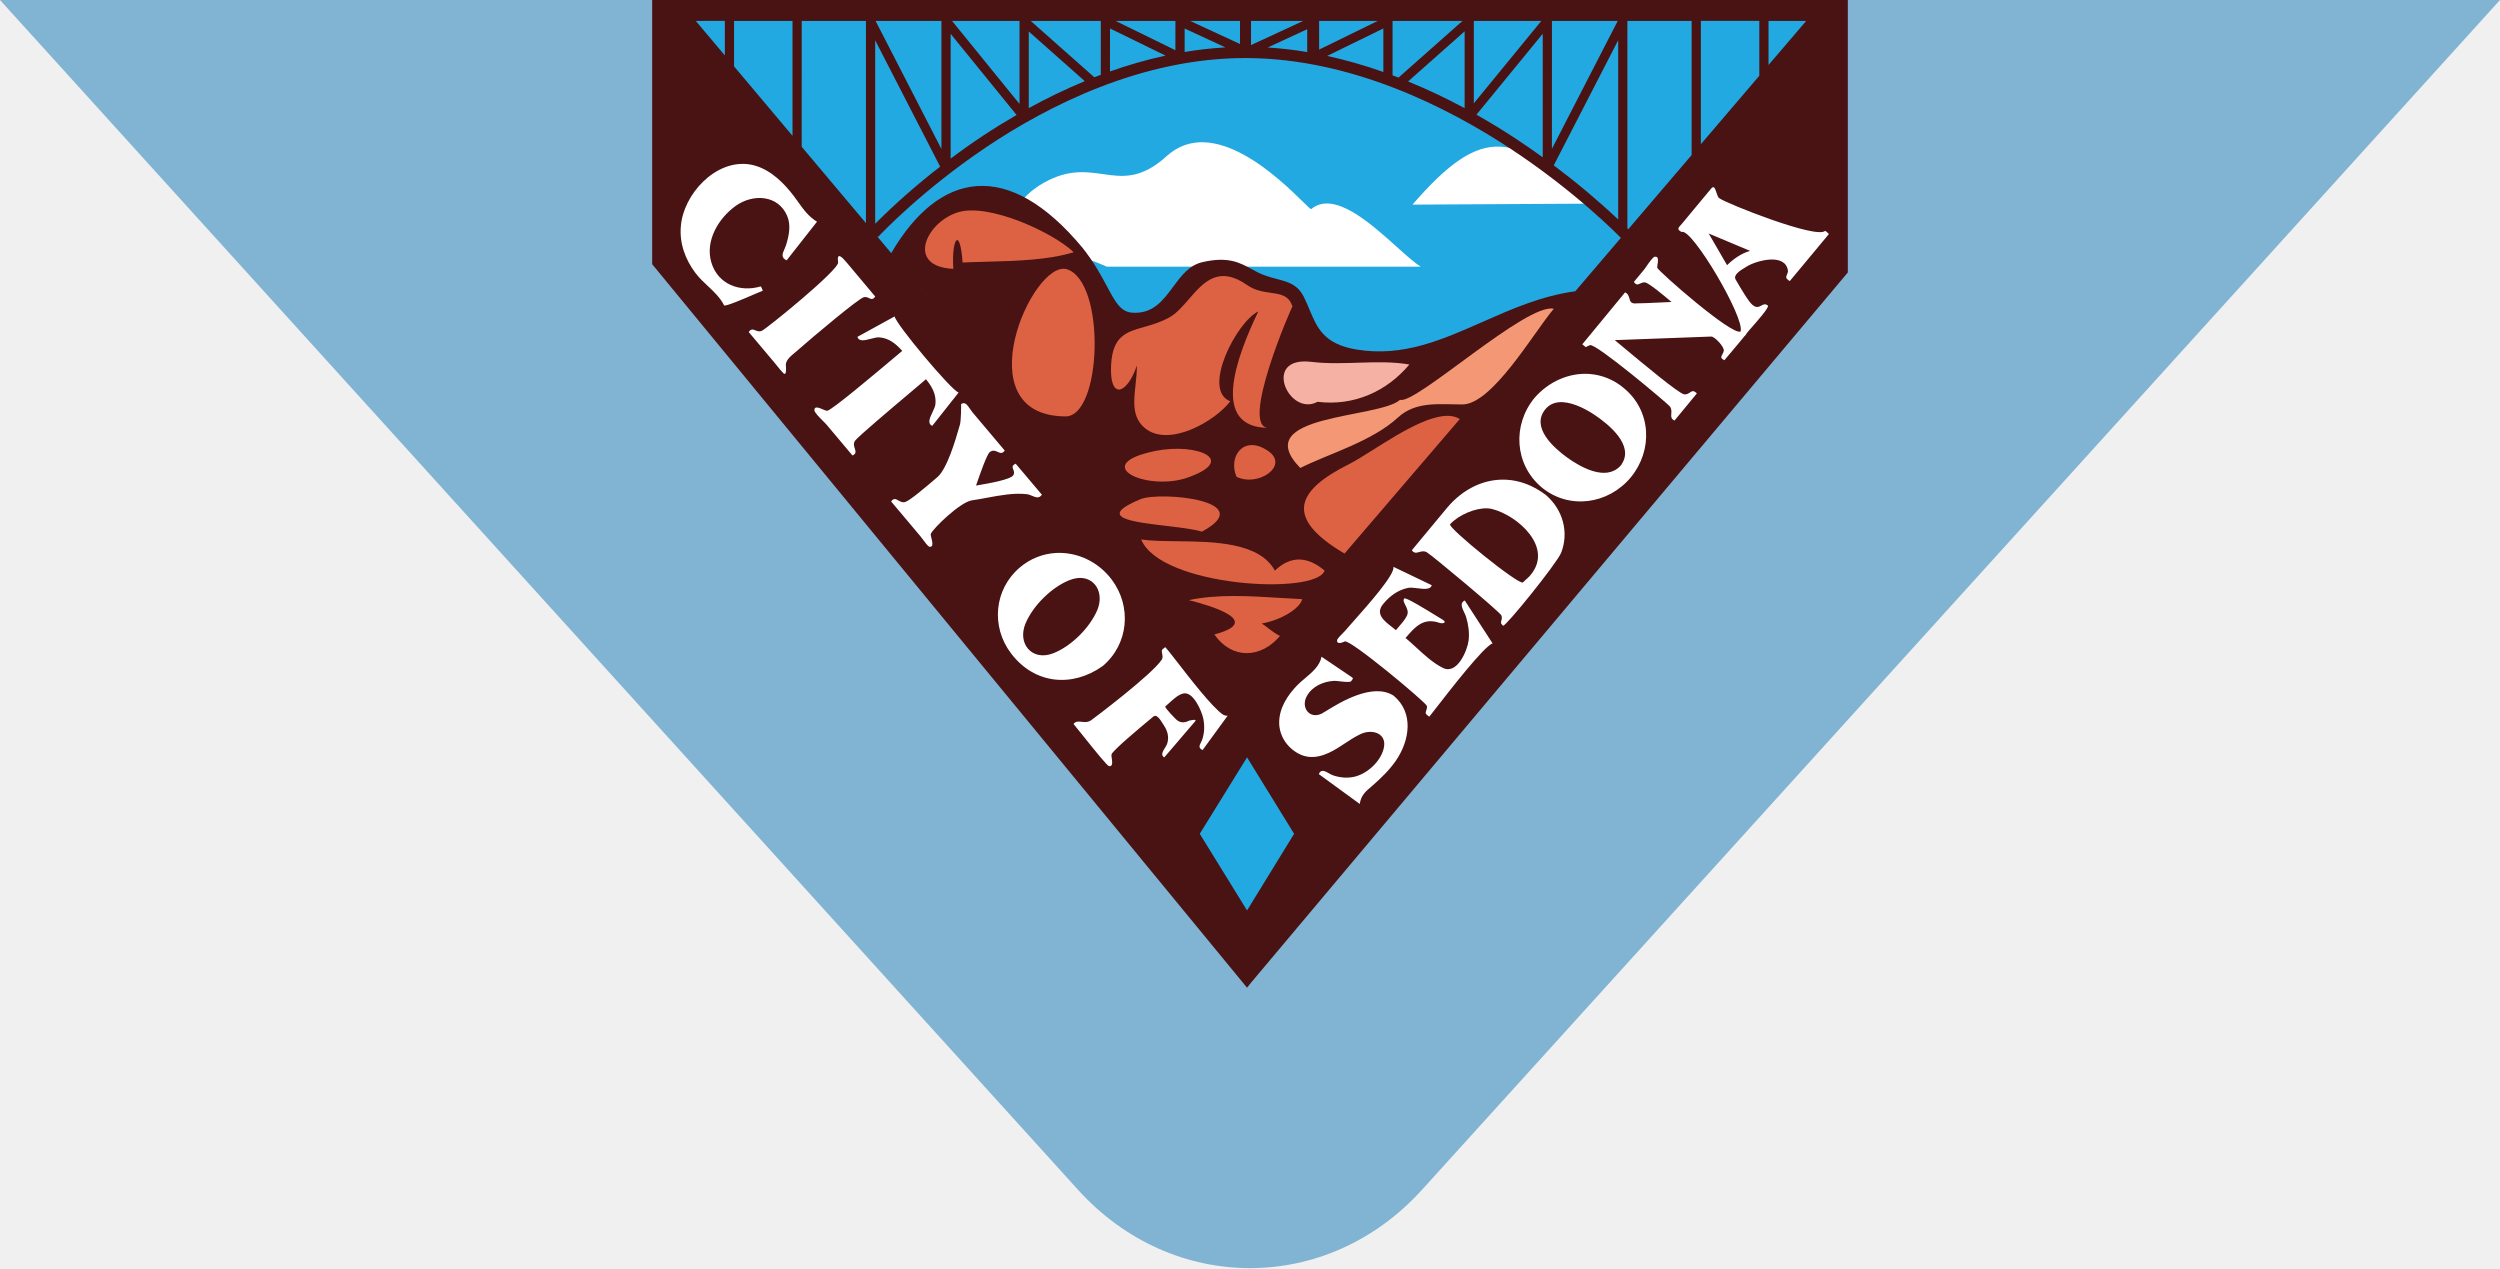
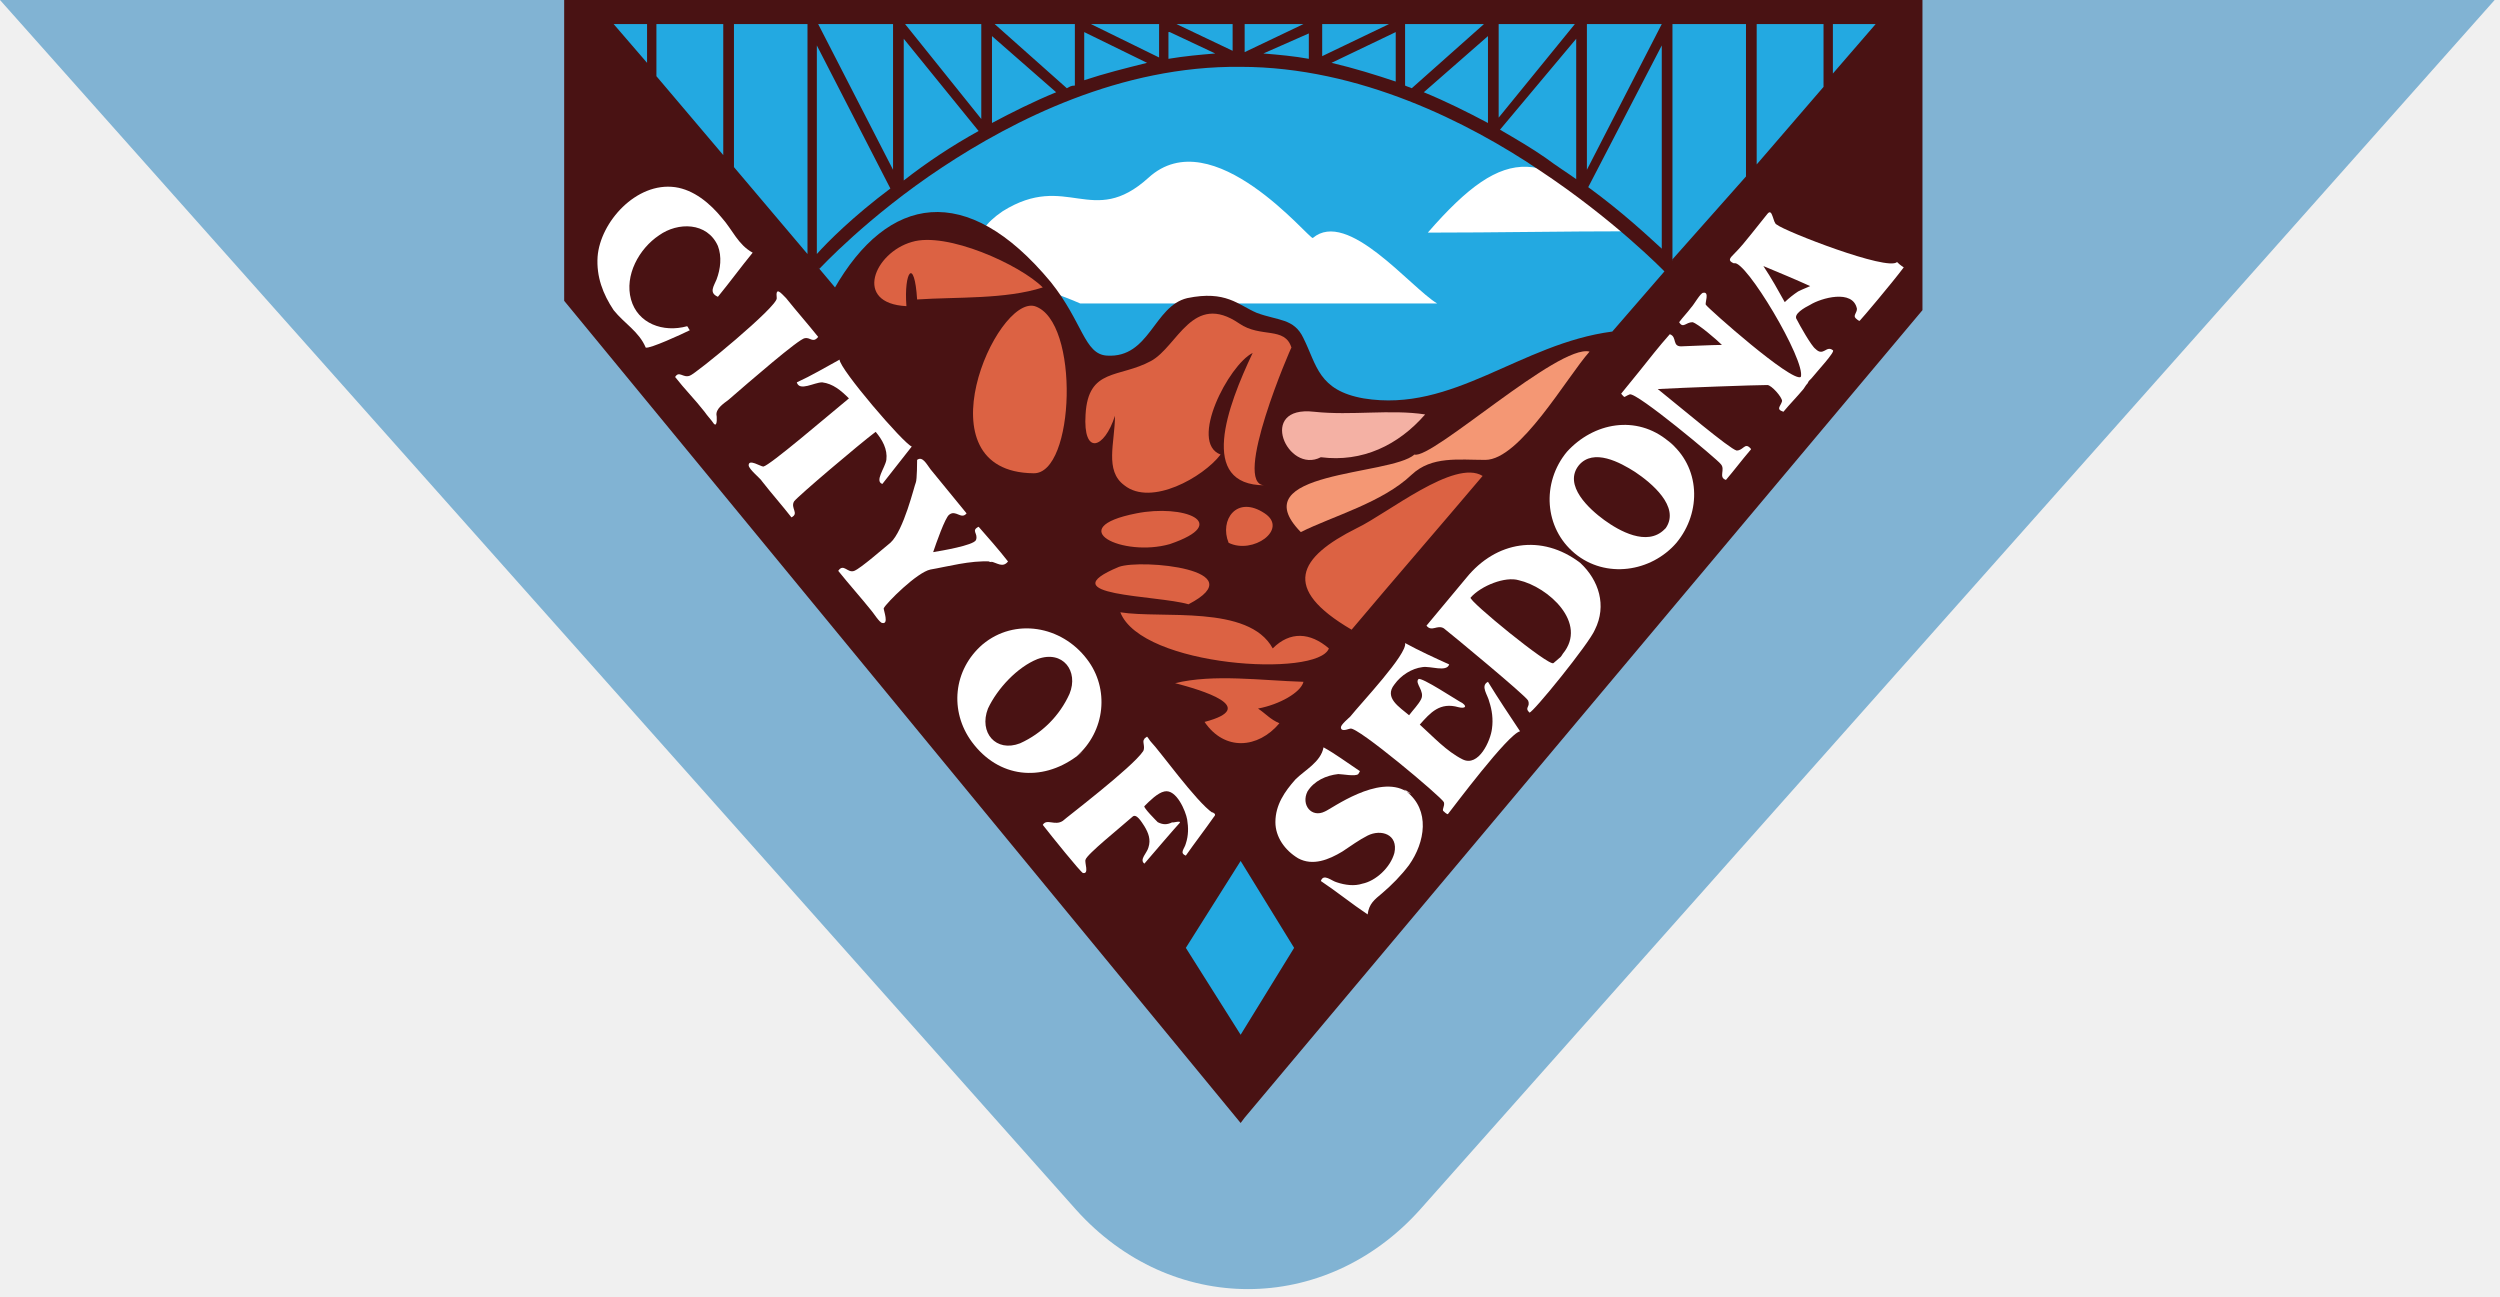
- <svg xmlns="http://www.w3.org/2000/svg" width="138" height="70" viewBox="0 0 138 70" fill="none">
-   <path d="M138 0H0L59.51 65.68C64.73 71.441 73.27 71.441 78.49 65.68L138 0Z" fill="#81B3D3" />
-   <path d="M36.687 0.457L68.835 38.336L100.855 0.686L36.687 0.457Z" fill="#23A9E1" />
-   <path fill-rule="evenodd" clip-rule="evenodd" d="M78.42 14.719H61.1C60.819 14.592 60.438 14.449 60.012 14.29C57.814 13.467 54.411 12.193 57.347 10.252C58.817 9.319 59.872 9.468 60.869 9.61C61.958 9.765 62.979 9.909 64.395 8.622C66.975 6.281 70.67 9.909 71.935 11.152C72.196 11.408 72.354 11.563 72.377 11.543C73.626 10.502 75.631 12.304 77.111 13.635C77.63 14.102 78.085 14.511 78.42 14.719ZM87.83 11.241L77.97 11.295C81.866 6.795 83.617 7.277 87.83 11.241Z" fill="white" />
-   <path fill-rule="evenodd" clip-rule="evenodd" d="M36 0.001H69.055L102 0V15.04L69.056 54.245L68.836 54.52L36 14.583V0.001ZM40.011 1.153V3.06L38.407 1.154L40.011 1.153ZM97.622 1.154V3.588L99.702 1.154H97.622ZM48.467 13.081L48.377 12.998L49.196 13.971L49.196 13.972L68.834 37.302L49.196 13.971C51.851 9.429 55.653 8.749 59.743 13.664C60.397 14.482 60.794 15.225 61.112 15.821C61.563 16.665 61.856 17.214 62.498 17.26C63.637 17.341 64.197 16.586 64.754 15.834C65.196 15.238 65.636 14.643 66.363 14.473C67.784 14.139 68.439 14.498 69.082 14.85C69.286 14.962 69.488 15.073 69.714 15.161C69.996 15.271 70.26 15.341 70.504 15.406C71.131 15.572 71.629 15.704 71.977 16.401C72.093 16.633 72.19 16.865 72.285 17.092C72.705 18.097 73.08 18.995 74.879 19.294C77.427 19.718 79.582 18.766 81.823 17.775C83.43 17.064 85.082 16.334 86.956 16.077L89.471 13.132C89.366 13.022 87.004 10.592 83.339 8.182C79.91 5.927 74.611 3.233 68.833 3.205C63.042 3.173 57.817 5.858 54.45 8.117C50.907 10.494 48.635 12.903 48.476 13.072L48.467 13.081ZM97.114 1.153H93.887V7.96L97.114 4.183V1.153ZM89.832 12.61V1.154H93.378V8.558L89.878 12.656C89.863 12.64 89.848 12.625 89.832 12.61ZM89.324 12.115V2.221L85.767 9.129C87.008 10.056 88.196 11.053 89.324 12.115ZM85.159 1.863V8.682C84.696 8.348 84.209 8.009 83.694 7.67C83.03 7.232 82.294 6.778 81.5 6.33L85.159 1.863ZM80.847 5.97V1.73L77.727 4.496C78.792 4.932 79.834 5.424 80.847 5.97ZM81.355 1.154H85.082L81.355 5.704V1.154ZM89.3 1.154H85.667L85.666 8.214L89.3 1.154ZM76.87 1.154H80.73L77.2 4.282C77.135 4.257 77.068 4.233 77.002 4.209C76.957 4.192 76.913 4.176 76.869 4.16V1.154H76.87ZM76.361 3.974V1.571L73.261 3.087C74.312 3.318 75.347 3.614 76.361 3.974ZM72.158 1.613V2.873C71.436 2.752 70.709 2.668 69.979 2.621L72.158 1.613ZM67.64 2.616L65.392 1.574V2.869C66.128 2.746 66.878 2.659 67.64 2.616ZM61.272 1.571L64.337 3.069C63.277 3.298 62.254 3.597 61.271 3.944L61.272 1.571ZM61.578 1.154L64.882 2.771L64.883 1.154H61.578ZM68.448 2.429L65.694 1.154H68.448V2.429ZM71.938 1.154H69.057V2.488L71.938 1.154ZM72.816 1.154H76.056L72.816 2.738V1.154ZM56.895 1.155L60.405 4.265L60.764 4.13V1.155H56.895ZM56.787 1.738L59.88 4.479C58.823 4.919 57.79 5.416 56.787 5.968V1.738ZM56.115 6.346L52.475 1.866V8.756C53.638 7.88 54.854 7.075 56.115 6.346ZM48.31 2.224L51.896 9.198C50.635 10.172 49.438 11.224 48.31 12.349V2.224ZM48.332 1.154L51.966 8.224V1.154H48.332ZM56.278 5.739L52.552 1.154H56.278V5.739ZM40.52 3.664L43.747 7.497V1.154H40.52V3.664ZM44.255 1.154H47.8V12.314L44.254 8.102L44.255 1.154Z" fill="#491213" />
-   <path d="M66.227 46.026L68.837 41.806L71.435 46.026L68.837 50.256L66.227 46.026Z" fill="#23A9E1" />
-   <path fill-rule="evenodd" clip-rule="evenodd" d="M52.88 11.718C51.097 12.272 49.999 14.73 52.623 14.839H52.624C52.516 13.171 52.99 12.465 53.136 14.491C53.569 14.471 54.018 14.459 54.475 14.447C56.117 14.403 57.855 14.357 59.27 13.923C58.13 12.832 54.575 11.19 52.88 11.718ZM58.793 22.985C53.197 22.939 56.98 14.337 58.884 14.857C61.074 15.553 60.828 23.051 58.793 22.985ZM61.333 20.13C61.223 22.102 62.211 21.799 62.756 20.175V20.174C62.759 20.533 62.72 20.894 62.681 21.247C62.579 22.183 62.484 23.055 63.215 23.644C64.539 24.713 67.08 23.247 67.911 22.152C66.314 21.532 68.259 17.765 69.457 17.191C68.225 19.772 66.805 23.617 70.025 23.617C68.393 23.617 71.327 16.871 71.343 16.925C71.157 16.308 70.694 16.241 70.142 16.162C69.733 16.103 69.275 16.037 68.843 15.735C67.261 14.628 66.434 15.581 65.631 16.507C65.281 16.911 64.935 17.309 64.533 17.53C64.053 17.793 63.583 17.927 63.157 18.048C62.171 18.329 61.421 18.542 61.333 20.13ZM74.218 30.556C70.785 28.536 71.654 27.033 74.448 25.631C74.808 25.45 75.279 25.153 75.806 24.822C77.416 23.807 79.542 22.468 80.581 23.132L74.218 30.556ZM70.674 33.005L70.674 33.005C68.967 32.899 67.18 32.789 65.622 33.128C66.829 33.43 69.773 34.293 67.032 35.022C68.015 36.429 69.61 36.339 70.656 35.104C70.4 34.978 70.215 34.835 70.031 34.693L70.031 34.693C69.91 34.599 69.789 34.505 69.649 34.418C70.734 34.222 71.749 33.596 71.884 33.073C71.488 33.055 71.084 33.03 70.674 33.005ZM70.373 31.499C71.242 30.659 72.186 30.703 73.119 31.499H73.118C72.644 32.881 64.059 32.393 62.994 29.779C63.518 29.858 64.201 29.866 64.943 29.875C67.002 29.899 69.517 29.928 70.373 31.499ZM66.345 29.348C65.894 29.208 65.136 29.119 64.367 29.028C62.466 28.804 60.499 28.572 62.957 27.554C64.022 27.113 69.55 27.617 66.345 29.348ZM68.257 26.318C67.78 25.241 68.622 23.958 69.997 24.89C71.196 25.703 69.445 26.907 68.257 26.318ZM65.421 26.409C63.156 27.088 60.148 25.625 63.791 24.889C66.052 24.433 68.457 25.395 65.421 26.409Z" fill="#DC6243" />
-   <path d="M71.774 25.832C68.866 22.845 76.116 23.12 77.284 22.069C78.134 22.353 84.274 16.692 85.769 17.044C84.695 18.304 82.381 22.326 80.722 22.326C79.447 22.326 78.157 22.136 77.17 23.044C75.726 24.374 73.333 25.05 71.774 25.832Z" fill="#F49774" />
-   <path d="M72.727 22.18C71.135 23.036 69.629 19.644 72.378 19.974C74.204 20.194 76.054 19.82 77.798 20.121C76.547 21.608 74.742 22.427 72.727 22.18Z" fill="#F4B1A4" />
-   <path fill-rule="evenodd" clip-rule="evenodd" d="M39.265 14.483C39.626 15.702 40.849 16.149 41.996 15.809C42.032 15.849 42.055 15.912 42.076 15.97L42.076 15.97C42.086 15.997 42.096 16.023 42.106 16.046C42.006 16.084 41.822 16.164 41.602 16.259L41.602 16.259L41.602 16.259L41.602 16.259L41.602 16.259C40.99 16.523 40.098 16.907 39.973 16.861C39.756 16.428 39.415 16.109 39.071 15.787C38.832 15.563 38.592 15.338 38.392 15.073C37.826 14.325 37.495 13.422 37.584 12.476C37.726 10.731 39.482 8.807 41.346 9.071C42.266 9.204 43.034 9.858 43.606 10.554C43.769 10.743 43.91 10.942 44.049 11.138C44.346 11.554 44.634 11.959 45.099 12.238C44.541 12.95 43.983 13.66 43.423 14.371C43.093 14.225 43.193 13.997 43.303 13.748C43.334 13.678 43.365 13.607 43.388 13.535C43.551 13.018 43.673 12.43 43.449 11.91C42.939 10.736 41.544 10.696 40.609 11.366C39.663 12.044 38.912 13.292 39.265 14.483ZM47.69 16.404C47.807 16.379 47.895 16.421 47.974 16.458C48.089 16.512 48.183 16.557 48.312 16.368L46.722 14.474C46.481 14.187 46.176 13.879 46.263 14.486C46.321 14.895 42.294 18.163 42.048 18.264C41.913 18.32 41.803 18.276 41.702 18.236C41.571 18.184 41.457 18.139 41.328 18.327C41.529 18.566 41.729 18.804 41.93 19.043L41.93 19.043L41.932 19.045L41.932 19.046L41.933 19.047L41.933 19.047L41.933 19.047L41.933 19.047L41.934 19.047L41.934 19.047L41.934 19.047L41.934 19.048L41.934 19.048L41.934 19.048L41.934 19.048L41.935 19.049L41.935 19.049L41.935 19.049C42.207 19.373 42.479 19.697 42.752 20.02C42.803 20.081 42.854 20.144 42.904 20.207C43.011 20.34 43.118 20.474 43.237 20.593C43.426 20.782 43.39 20.325 43.382 20.227L43.382 20.227L43.382 20.227C43.381 20.211 43.381 20.205 43.382 20.213C43.329 19.917 43.641 19.66 43.86 19.48L43.86 19.48C43.888 19.457 43.913 19.436 43.937 19.416C44.941 18.532 47.442 16.437 47.69 16.404ZM51.113 20.935C51.446 21.336 51.691 21.769 51.636 22.309C51.623 22.437 51.548 22.594 51.473 22.754C51.327 23.063 51.176 23.38 51.461 23.507L52.916 21.667C52.526 21.569 49.434 17.871 49.384 17.466L47.333 18.592C47.403 18.875 47.746 18.786 48.076 18.7C48.246 18.656 48.413 18.613 48.536 18.622C49.074 18.66 49.462 18.985 49.804 19.369C49.699 19.458 49.579 19.558 49.448 19.668L49.444 19.672L49.443 19.672L49.443 19.672L49.443 19.672C48.185 20.73 45.926 22.631 45.666 22.674C45.618 22.682 45.526 22.642 45.422 22.598C45.212 22.508 44.957 22.4 44.952 22.637C44.949 22.762 45.251 23.061 45.452 23.26L45.452 23.26L45.452 23.26C45.524 23.331 45.583 23.39 45.611 23.423L47.058 25.145C47.278 25.045 47.235 24.912 47.185 24.757C47.144 24.63 47.098 24.488 47.191 24.338C47.31 24.145 49.246 22.512 50.409 21.531L50.409 21.53L50.409 21.53L50.41 21.53C50.711 21.276 50.961 21.065 51.113 20.935ZM64.962 36.516L64.962 36.516L64.961 36.515C64.767 36.264 64.617 36.07 64.539 35.977L64.326 35.724C64.319 35.714 64.141 35.869 64.166 35.848C64.113 35.893 64.13 35.98 64.149 36.078C64.171 36.187 64.195 36.31 64.132 36.408C63.617 37.214 60.394 39.644 60.227 39.76C60.053 39.881 59.871 39.861 59.705 39.843C59.528 39.824 59.369 39.806 59.26 39.966C59.399 40.131 59.615 40.402 59.855 40.701L59.855 40.701C60.419 41.407 61.111 42.273 61.22 42.291C61.437 42.326 61.398 42.054 61.368 41.846C61.355 41.756 61.344 41.678 61.356 41.642C61.431 41.416 62.875 40.212 63.542 39.657L63.66 39.558C63.846 39.402 64.039 39.712 64.173 39.926L64.173 39.926C64.196 39.963 64.218 39.998 64.237 40.026C64.449 40.341 64.544 40.676 64.43 41.045C64.408 41.116 64.358 41.198 64.306 41.282C64.184 41.48 64.055 41.691 64.268 41.807C64.439 41.607 64.742 41.254 65.046 40.9L65.052 40.892L65.055 40.888L65.06 40.883C65.466 40.409 65.871 39.936 65.964 39.827C66.085 39.687 65.828 39.741 65.71 39.766L65.71 39.766L65.71 39.766C65.668 39.775 65.644 39.78 65.66 39.771C65.42 39.895 65.194 39.924 64.97 39.753C64.907 39.706 64.263 39.051 64.327 38.996C64.392 38.941 64.462 38.877 64.533 38.811C64.769 38.595 65.034 38.35 65.311 38.282C65.871 38.144 66.338 39.266 66.421 39.664C66.499 40.039 66.488 40.434 66.371 40.8C66.351 40.863 66.321 40.923 66.293 40.98C66.208 41.149 66.137 41.29 66.383 41.404L67.766 39.508C67.676 39.513 67.586 39.491 67.508 39.445C66.924 39.055 65.657 37.416 64.962 36.516ZM56.304 31.317C56.859 30.845 57.553 30.566 58.281 30.524C59.439 30.458 60.613 30.988 61.371 31.998C62.483 33.482 62.301 35.559 60.871 36.764C59.186 37.965 57.104 37.772 55.812 36.07C54.688 34.592 54.874 32.52 56.304 31.317ZM59.471 31.91C60.42 31.802 60.974 32.709 60.57 33.678C60.15 34.658 59.14 35.667 58.146 36.058C56.966 36.523 56.135 35.521 56.615 34.401C57.037 33.417 58.045 32.418 59.041 32.021C59.191 31.962 59.335 31.926 59.471 31.911V31.91ZM56.974 27.371C56.882 27.332 56.785 27.292 56.688 27.28V27.279C55.992 27.196 55.209 27.341 54.471 27.478H54.471L54.471 27.478C54.188 27.531 53.911 27.582 53.649 27.619C53.002 27.71 51.477 29.195 51.379 29.475C51.368 29.514 51.39 29.602 51.414 29.702C51.469 29.929 51.539 30.223 51.305 30.181C51.226 30.166 51.036 29.908 50.909 29.736L50.909 29.736L50.909 29.736C50.865 29.676 50.828 29.626 50.807 29.601L49.19 27.681C49.333 27.478 49.454 27.547 49.594 27.627C49.705 27.69 49.827 27.76 49.982 27.706C50.248 27.613 51.16 26.835 51.592 26.468L51.592 26.467L51.594 26.465C51.651 26.417 51.7 26.375 51.737 26.344C52.291 25.878 52.778 24.171 52.937 23.613C52.962 23.524 52.979 23.464 52.987 23.443C53.048 23.273 53.069 22.298 53.045 22.318C53.256 22.144 53.4 22.358 53.546 22.573C53.59 22.639 53.635 22.704 53.681 22.759L55.461 24.871C55.329 25.061 55.207 25.005 55.072 24.944C54.943 24.885 54.802 24.821 54.629 24.963C54.47 25.094 54.089 26.192 53.916 26.69L53.877 26.803C53.915 26.796 53.964 26.788 54.02 26.778L54.02 26.778C54.553 26.688 55.796 26.476 55.939 26.225C56.006 26.107 55.967 26.005 55.932 25.915C55.885 25.795 55.846 25.694 56.065 25.595L57.512 27.307C57.36 27.532 57.175 27.454 56.974 27.371ZM80.927 34.049C81.051 34.47 81.121 34.914 81.067 35.354C80.997 35.92 80.431 37.252 79.656 36.873C79.122 36.611 78.634 36.163 78.168 35.734C77.971 35.553 77.778 35.375 77.586 35.216C78.106 34.608 78.564 34.081 79.439 34.376C79.679 34.456 79.885 34.352 79.633 34.206C79.583 34.177 79.479 34.113 79.343 34.029C78.762 33.671 77.593 32.95 77.516 33.037C77.436 33.129 77.5 33.254 77.574 33.4C77.664 33.575 77.768 33.78 77.659 33.994C77.544 34.219 77.369 34.42 77.199 34.615C77.15 34.672 77.101 34.728 77.054 34.784C76.986 34.726 76.911 34.668 76.834 34.609L76.834 34.609L76.834 34.609C76.387 34.262 75.888 33.876 76.369 33.32C76.721 32.892 77.18 32.56 77.73 32.45C77.859 32.424 78.046 32.447 78.237 32.471C78.591 32.515 78.963 32.562 79.032 32.304C78.609 32.1 78.186 31.897 77.763 31.694C77.481 31.559 77.199 31.424 76.917 31.288C77.009 31.706 75.552 33.347 74.711 34.294C74.505 34.526 74.336 34.716 74.236 34.836C74.217 34.859 74.178 34.897 74.132 34.943C74.001 35.072 73.808 35.263 73.805 35.353C73.8 35.605 74.135 35.451 74.216 35.414L74.216 35.414C74.224 35.41 74.23 35.408 74.232 35.407C74.547 35.291 78.656 38.724 78.758 38.959C78.789 39.045 78.758 39.133 78.731 39.213C78.7 39.302 78.673 39.38 78.738 39.434C78.738 39.434 78.738 39.434 78.738 39.434L78.741 39.437C78.762 39.456 78.888 39.572 78.903 39.554C78.945 39.503 79.056 39.36 79.213 39.157L79.213 39.157L79.214 39.157C79.996 38.147 81.932 35.648 82.392 35.518C81.875 34.73 81.363 33.94 80.855 33.146C80.568 33.272 80.704 33.554 80.825 33.809C80.866 33.895 80.906 33.977 80.927 34.049ZM73.211 39.241C73.932 38.795 75.773 37.656 76.927 38.401C78.059 39.343 77.812 40.881 77.059 41.981C76.698 42.506 76.242 42.945 75.765 43.364L75.734 43.39C75.384 43.684 75.125 43.9 75.059 44.379L72.799 42.732C72.912 42.437 73.137 42.563 73.36 42.688C73.442 42.734 73.523 42.78 73.598 42.804C73.989 42.933 74.414 42.969 74.814 42.863C75.498 42.681 76.191 42.04 76.374 41.344C76.602 40.479 75.753 40.217 75.107 40.52C74.796 40.666 74.499 40.861 74.207 41.054C74.09 41.131 73.974 41.207 73.858 41.28C73.205 41.687 72.437 41.995 71.7 41.611C71.052 41.275 70.611 40.621 70.611 39.885C70.611 39.088 71.064 38.39 71.598 37.835C71.722 37.706 71.872 37.58 72.027 37.45C72.43 37.11 72.863 36.745 72.946 36.25C73.501 36.626 74.056 37.001 74.613 37.376C74.705 37.439 74.689 37.46 74.638 37.526L74.638 37.526C74.623 37.546 74.605 37.569 74.585 37.6C74.538 37.674 74.215 37.638 73.951 37.608L73.951 37.608C73.817 37.593 73.699 37.58 73.639 37.583C73.043 37.619 72.443 37.88 72.139 38.42C71.789 39.042 72.276 39.714 72.951 39.395C73 39.371 73.09 39.316 73.211 39.241ZM94.544 10.336C94.509 10.352 94.479 10.377 94.456 10.408L93.666 11.358L92.852 12.34C92.824 12.374 92.796 12.405 92.769 12.434L92.769 12.434C92.638 12.577 92.557 12.665 92.827 12.807C93.37 12.535 96.345 17.575 96.079 18.299C95.609 18.543 91.589 15.016 91.481 14.783C91.472 14.756 91.482 14.691 91.494 14.613C91.525 14.416 91.57 14.135 91.345 14.17C91.235 14.187 91.022 14.499 90.881 14.706L90.881 14.706L90.881 14.706L90.881 14.706C90.832 14.778 90.791 14.838 90.767 14.867L90.19 15.562C90.321 15.753 90.416 15.708 90.535 15.652C90.613 15.615 90.7 15.574 90.813 15.59C91.041 15.636 91.857 16.323 92.19 16.604L92.191 16.604L92.191 16.604L92.191 16.604L92.269 16.67C92.112 16.676 91.867 16.687 91.603 16.699C91.074 16.724 90.472 16.752 90.364 16.744C90.028 16.786 89.987 16.638 89.941 16.472C89.906 16.348 89.868 16.213 89.704 16.139L88.226 17.934L87.366 18.977C87.362 18.982 87.358 18.986 87.355 18.989C87.348 18.998 87.344 19.003 87.344 19.006C87.345 19.01 87.349 19.013 87.359 19.02C87.368 19.026 87.38 19.035 87.397 19.049C87.427 19.074 87.45 19.094 87.468 19.109C87.508 19.144 87.524 19.158 87.541 19.158C87.552 19.158 87.564 19.151 87.583 19.139C87.614 19.12 87.665 19.089 87.767 19.053C88.095 18.938 92.023 22.253 92.165 22.422C92.277 22.555 92.266 22.699 92.256 22.83C92.244 22.987 92.233 23.128 92.433 23.215L93.601 21.797C93.614 21.782 93.625 21.77 93.634 21.76C93.669 21.724 93.675 21.717 93.614 21.667C93.461 21.541 93.383 21.596 93.286 21.665C93.207 21.72 93.117 21.784 92.964 21.767C92.665 21.718 90.746 20.118 89.605 19.165L89.603 19.164L89.599 19.16L89.597 19.159L89.591 19.154C89.419 19.01 89.264 18.881 89.136 18.775L94.458 18.578C94.653 18.571 95.198 19.159 95.153 19.368C95.137 19.443 95.103 19.506 95.072 19.561C95.003 19.687 94.954 19.776 95.187 19.883C95.31 19.735 95.437 19.587 95.563 19.438L95.563 19.438L95.563 19.438L95.563 19.438L95.563 19.438L95.563 19.438C95.755 19.212 95.948 18.986 96.132 18.758L96.28 18.574C96.338 18.528 96.384 18.469 96.415 18.402L96.525 18.265C96.552 18.235 96.584 18.198 96.62 18.157L96.623 18.154L96.623 18.154C96.967 17.765 97.683 16.953 97.587 16.869C97.447 16.748 97.341 16.805 97.227 16.867C97.096 16.938 96.955 17.014 96.743 16.834C96.537 16.687 96.05 15.848 95.857 15.515L95.808 15.432C95.655 15.171 96.089 14.912 96.348 14.757C96.379 14.738 96.408 14.72 96.433 14.705C96.937 14.392 98.54 13.938 98.693 14.932C98.704 15.004 98.672 15.08 98.643 15.152C98.604 15.246 98.569 15.332 98.638 15.389C98.643 15.393 98.651 15.402 98.661 15.412C98.704 15.456 98.779 15.535 98.814 15.494L100.956 12.918C100.936 12.901 100.915 12.88 100.893 12.858C100.847 12.812 100.797 12.762 100.746 12.742C100.272 13.215 95.28 11.222 94.916 10.947C94.84 10.917 94.793 10.772 94.747 10.631C94.694 10.464 94.641 10.303 94.544 10.336ZM96.606 13.849C95.845 13.527 95.083 13.207 94.319 12.889L95.335 14.637C95.524 14.45 95.732 14.284 95.956 14.142H95.958C96.159 14.015 96.376 13.913 96.606 13.849ZM87.731 20.642C86.624 20.566 85.501 21.052 84.708 21.959C83.473 23.459 83.596 25.637 85.101 26.904C86.619 28.154 88.781 27.836 90.017 26.354C91.249 24.858 91.164 22.674 89.632 21.42C89.097 20.965 88.432 20.693 87.732 20.642H87.731ZM88.024 22.904C87.592 22.615 86.904 22.239 86.282 22.201C85.909 22.178 85.559 22.278 85.302 22.592C84.487 23.588 85.764 24.718 86.509 25.256C87.253 25.793 88.633 26.57 89.433 25.73C89.439 25.724 89.445 25.718 89.451 25.712C89.584 25.545 89.549 25.584 89.501 25.642C90.238 24.591 88.804 23.425 88.024 22.904ZM83.155 26.481C81.941 26.414 80.752 26.977 79.856 28.057C79.332 28.686 78.81 29.316 78.288 29.946L77.934 30.373C78.058 30.553 78.192 30.515 78.343 30.473C78.47 30.437 78.609 30.398 78.761 30.486C79.044 30.649 82.814 33.798 82.876 33.971C82.922 34.101 82.897 34.186 82.874 34.257C82.846 34.349 82.825 34.42 82.97 34.539C83.081 34.632 85.914 31.134 86.173 30.519C86.621 29.38 86.264 28.132 85.353 27.344C85.426 27.404 85.53 27.489 85.311 27.307C84.621 26.789 83.884 26.52 83.155 26.48V26.481ZM82.368 28.098C82.286 28.077 82.197 28.064 82.102 28.061V28.06C81.441 28.035 80.52 28.418 80.045 28.939C79.886 29.114 83.867 32.338 84.065 32.148C84.248 31.973 84.322 31.909 84.362 31.874C84.411 31.832 84.412 31.831 84.497 31.726C85.752 30.213 83.79 28.461 82.368 28.098Z" fill="white" />
+ <svg xmlns="http://www.w3.org/2000/svg" width="187" height="97" fill="none">
+   <path d="M186.6 0H0l80.5 90.5c7.1 7.9 18.6 7.9 25.7 0L186.6 0z" fill="#81B3D3" />
+   <path d="M43.2.7l49.6 58.4 49.3-58L43.2.7z" fill="#23A9E1" />
+   <path d="M122 17.3c-5.1 0-10.1.1-15.2.1 6-6.9 8.7-6.2 15.2-.1zM80.8 22.7h26.7c-2-1.2-6.7-7.1-9.3-4.9-.2.2-7.5-8.9-12.3-4.5-4.2 3.8-6.1-.5-10.9 2.5-5.3 3.6 3.2 5.7 5.8 6.9z" fill="#fff" />
+   <path d="M93.1 0H42.2v22.5L92.8 84l.3-.4 50.7-60.4V0H93.1zM54.9 1.8h5.5V19l-5.5-6.5V1.8zm-.8 9.8l-5-5.9V1.8h5v9.8zm19.3-2.7l-5.7-7.1h5.7v7.1zm-6.6 3.8L61.2 1.8h5.6v10.9zm-5.7-9.3l5.5 10.7c-2.8 2.1-4.7 4-5.5 4.9V3.4zm6.5-.5l5.6 6.9a42.13 42.13 0 00-5.6 3.7V2.9zm6.6-.2L79 6.9c-1.7.7-3.3 1.5-4.8 2.3V2.7zm5.6 3.9l-5.4-4.8h6v4.6c-.3 0-.4.1-.6.2zm19.1-4.8h5l-5 2.4V1.8zm-5.8 0h4.4l-4.4 2.1V1.8zm-.9 2l-4.2-2h4.2v2zm-5.5.5l-5.1-2.5h5.1v2.5zm-5.6-1.9l4.7 2.3c-1.6.4-3.2.8-4.7 1.3V2.4zm6.4 0L90.9 4c-1.2.1-2.3.2-3.5.4v-2h.1zm10.4.1v1.9c-1.1-.2-2.2-.3-3.4-.4l3.4-1.5zm6.5-.1v3.7c-1.5-.5-3.1-1-4.8-1.4l4.8-2.3zm.7-.6h5.9l-5.4 4.8c-.2-.1-.3-.1-.5-.2V1.8zm13.6 0h5.6l-5.6 10.9V1.8zm-6.6 0h5.7l-5.7 7v-7zm-.8.9v6.5c-1.5-.8-3.1-1.6-4.8-2.3l4.8-4.2zm6.6.2v10.5c-.7-.5-1.5-1-2.3-1.6-1-.7-2.2-1.4-3.4-2.1l5.7-6.8zm6.4.5v15.2c-1.1-1-2.9-2.7-5.5-4.6l5.5-10.6zm.8 16V1.8h5.5v11.4l-5.5 6.2c.1.1 0 .1 0 0zm6.3-17.6h5v4.7l-5 5.8V1.8zm-83 0v2.9l-2.5-2.9h2.5zM61.2 20l.1.1s3.6-3.9 9.2-7.6C75.8 9 83.8 4.9 92.8 5c8.9 0 17.1 4.2 22.3 7.7 5.6 3.7 9.3 7.5 9.4 7.6l-3.9 4.5c-6.9.9-11.9 6.1-18.6 5-3.4-.6-3.5-2.5-4.5-4.5-.7-1.5-1.9-1.3-3.5-1.9-1.4-.6-2.3-1.7-5.2-1.1-2.5.6-2.8 4.5-6 4.3-1.7-.1-1.8-2.5-4.2-5.5-6.3-7.6-12.2-6.5-16.2.5l30.3 35.9L61.2 20zm75.9-14.5V1.8h3.2l-3.2 3.7z" fill="#491213" />
+   <path d="M88.7 70.9l4.1-6.5 4 6.5-4 6.5-4.1-6.5z" fill="#23A9E1" />
+   <path d="M65.5 32.3c.5.6.9 1.3.8 2.1-.1.6-.9 1.6-.3 1.8l2.2-2.8c-.6-.2-5.4-5.8-5.4-6.5-1.1.6-2.1 1.2-3.2 1.7.2.7 1.3 0 1.9 0 .8.1 1.4.6 2 1.2-1.7 1.4-5.9 5-6.4 5.1-.2 0-1.1-.6-1.1-.1 0 .3.9 1 1 1.2.7.9 1.5 1.8 2.2 2.7.6-.3-.1-.7.2-1.2.3-.4 4.9-4.3 6.1-5.2zM60.2 25.3c.4-.1.6.4 1-.1-.8-1-1.6-1.9-2.4-2.9-.4-.4-.8-.9-.7 0 .1.6-6.1 5.7-6.5 5.8-.5.2-.8-.4-1.1.1.7.9 1.5 1.7 2.2 2.6.2.3.5.6.7.9.3.3.2-.7.2-.6-.1-.5.5-.9.9-1.2 1.5-1.3 5.3-4.6 5.7-4.6zM51.4 24.4c-1.8.5-3.7-.2-4.2-2s.6-3.8 2.1-4.8c1.4-1 3.6-1 4.4.8.3.8.2 1.7-.1 2.5-.2.5-.6 1 .1 1.3.9-1.1 1.7-2.2 2.6-3.3-1.1-.6-1.5-1.7-2.3-2.6-.9-1.1-2.1-2.1-3.5-2.3-2.9-.4-5.6 2.6-5.8 5.2-.1 1.5.4 2.8 1.2 4 .8 1 1.9 1.6 2.4 2.8.3.1 2.7-1 3.3-1.3-.1-.1-.1-.2-.2-.3-.7.2 0 0 0 0zM90.7 60.8c-1.2-.8-4-4.7-4.6-5.3-.1-.1-.2-.3-.3-.4 0 0-.3.2-.2.2-.2.1.1.6-.1.9-.8 1.2-5.8 5-6 5.2-.6.4-1.2-.2-1.5.3.7.9 2.8 3.5 3 3.6.5.1.1-.8.2-1 .1-.4 2.6-2.4 3.5-3.2.3-.3.7.4.9.7.3.5.5 1 .3 1.6-.1.4-.7.9-.3 1.2.6-.7 2.4-2.8 2.6-3 .3-.3-.6 0-.5-.1-.4.2-.7.2-1.1 0-.1-.1-1.1-1.1-1-1.2.4-.4 1-1 1.5-1.1.9-.2 1.6 1.5 1.7 2.1.1.6.1 1.2-.1 1.8-.1.4-.5.7 0 .9.7-1 1.4-1.9 2.1-2.9.2-.2 0-.3-.1-.3-.1-.1.2 0 0 0zM80.5 56.6c2.2-1.9 2.5-5.1.8-7.3-1.9-2.5-5.4-3.1-7.8-1.1-2.2 1.9-2.5 5-.8 7.3 2 2.7 5.2 3 7.8 1.1 1.2-.9-.1.1 0 0zm-.5-4.7a7.4 7.4 0 01-3.7 3.7c-1.8.7-3.1-.8-2.4-2.6.7-1.5 2.2-3.1 3.7-3.7 1.9-.7 3.1.9 2.4 2.6-.4.9.1-.2 0 0zM74.1 42c.5.1.9.5 1.3 0-.7-.9-1.5-1.8-2.2-2.6-.6.3 0 .5-.2 1-.2.4-2.6.8-3.2.9.2-.6.9-2.6 1.2-2.8.5-.4.9.4 1.3-.1l-2.7-3.3c-.3-.4-.6-1-1-.7 0 0 0 1.5-.1 1.7-.1.2-.9 3.6-1.9 4.5-.5.4-2.2 1.9-2.7 2.1-.5.2-.8-.6-1.2 0 .8 1 1.7 2 2.5 3 .1.1.6.9.8.9.5.1.1-.9.1-1.1.2-.4 2.5-2.7 3.5-2.9 1.2-.2 3-.7 4.5-.6.3.1-.4 0 0 0z" fill="#fff" />
+   <path d="M67.8 22.9c-4-.2-2.4-4 .4-4.8 2.6-.8 8.1 1.7 9.8 3.4-2.8.9-6.4.7-9.4.9-.2-3.2-1-2.1-.8.5zM77.3 35.4c-8.6-.1-2.8-13.3.1-12.5 3.4 1.1 3 12.6-.1 12.5zM83.4 31.1c-.8 2.5-2.4 3-2.2-.1.2-3.5 2.5-2.7 4.9-4 2-1.1 3.1-5.2 6.6-2.8 1.6 1.1 3.4.2 3.9 1.8 0-.1-4.5 10.3-2 10.3-5 0-2.8-5.9-.9-9.9-1.8.9-4.8 6.7-2.4 7.6-1.3 1.7-5.2 3.9-7.2 2.3-1.5-1.1-.7-3.2-.7-5.2zM87.5 40.7c-3.5 1-8.1-1.2-2.5-2.3 3.5-.7 7.2.7 2.5 2.3.1 0-.1 0 0 0zM91.9 40.6c-.7-1.7.6-3.6 2.7-2.2 1.8 1.2-.9 3.1-2.7 2.2zM88.9 45.2c-2.4-.7-10.5-.6-5.2-2.8 1.7-.6 10.2.2 5.2 2.8zM99.4 48.5c-1.4-1.2-2.9-1.3-4.2 0-1.8-3.3-8.3-2.2-11.4-2.7 1.6 4.1 14.8 4.9 15.6 2.7zM97.5 51c-3.2-.1-6.7-.6-9.6.1 1.9.5 6.4 1.8 2.2 2.9 1.5 2.2 4 2 5.6.1-.7-.3-1-.7-1.6-1.1 1.6-.3 3.2-1.2 3.4-2zM101.1 47.1c-5.3-3.1-4-5.4.4-7.6 2.3-1.1 7.3-5.2 9.4-3.9-3.3 3.9-6.6 7.7-9.8 11.5z" fill="#DC6243" />
+   <path d="M97.3 39.8c-4.5-4.6 6.7-4.2 8.5-5.8 1.3.4 10.8-8.3 13.1-7.7-1.7 1.9-5.2 8.1-7.8 8.1-2 0-4-.3-5.5 1.1-2.2 2.1-5.9 3.1-8.3 4.3z" fill="#F49774" />
+   <path d="M98.8 34.2c-2.5 1.3-4.8-3.9-.5-3.4 2.8.3 5.7-.2 8.3.2-2 2.3-4.7 3.6-7.8 3.2z" fill="#F4B1A4" />
+   <path d="M111.4 52.5c.2.6.3 1.3.2 2-.1.9-1 2.9-2.2 2.3-1.2-.6-2.2-1.7-3.2-2.6.8-.9 1.5-1.7 2.9-1.3.4.1.7 0 .3-.3-.4-.2-3.1-2-3.3-1.8-.3.3.5.9.2 1.5-.2.4-.6.8-.9 1.2-.7-.6-1.9-1.3-1.1-2.3.5-.7 1.3-1.2 2.1-1.3.6-.1 1.8.4 2-.2-1.1-.5-2.2-1-3.3-1.6.2.8-3.3 4.5-4.1 5.5-.1.1-.7.6-.7.8 0 .4.6.1.7.1.5-.2 6.8 5.1 7 5.5.1.3-.2.6 0 .7 0 0 .2.2.3.2.4-.5 4.5-6 5.4-6.2-.8-1.2-1.6-2.4-2.4-3.7-.6.3 0 1 .1 1.5zM105.2 59.2c-2.1-1.3-5.6 1.3-6.1 1.5-1 .5-1.8-.5-1.3-1.5.5-.8 1.4-1.2 2.3-1.3.3 0 1.3.2 1.5 0 .1-.2.2-.2 0-.3-.9-.6-1.7-1.2-2.6-1.7-.2 1.1-1.4 1.7-2.1 2.4-.8.9-1.5 1.9-1.5 3.2 0 1.1.7 2.1 1.7 2.7 1.1.6 2.3.1 3.3-.5.6-.4 1.3-.9 1.9-1.2 1-.5 2.3-.1 2 1.3-.3 1.1-1.4 2.1-2.4 2.3-.6.2-1.3.1-1.9-.1-.4-.1-1-.7-1.2-.1 1.2.8 2.3 1.7 3.5 2.5.1-.8.5-1.1 1.1-1.6.7-.6 1.4-1.3 2-2.1 1.2-1.7 1.6-4.1-.2-5.5zM105.2 59.2c1 .6-.6-.5 0 0zM141.9 19.6c-.7.7-8.4-2.3-9-2.8-.3-.1-.3-1.3-.7-.8l-1.2 1.5c-.4.5-.8 1-1.3 1.5-.3.3-.5.5 0 .7.8-.4 5.4 7.3 5 8.5-.7.4-6.9-5.1-7.1-5.4-.1-.1.3-1-.2-.9-.2 0-.7.9-.9 1.1-.3.4-.6.7-.9 1.1.3.5.5 0 1 0 .4.1 1.8 1.3 2.2 1.7-.7 0-2.7.1-2.9.1-.9.1-.4-.7-1-.9-.8.9-1.5 1.8-2.3 2.8l-1.3 1.6c-.1.1 0 0 0 .1.3.3.1.2.6 0s6.6 4.9 6.8 5.2c.4.4-.2 1 .4 1.2.6-.7 1.2-1.5 1.8-2.2.1-.1.1-.1 0-.2-.4-.4-.5.2-1 .2-.5-.1-4.4-3.4-5.9-4.6 1.8-.1 7.3-.3 8.2-.3.3 0 1.1.9 1.1 1.2-.1.4-.5.6.1.8.5-.6 1-1.1 1.5-1.7l.2-.3c.1-.1.1-.1.2-.3l.2-.2c.4-.5 1.8-2 1.6-2.1-.5-.4-.7.5-1.3-.1-.3-.2-1.2-1.8-1.4-2.2-.3-.4.6-.9 1-1.1.8-.5 3.2-1.2 3.5.3 0 .3-.3.5-.1.7 0 0 .2.2.3.2.2-.2 2.4-2.8 3.3-4-.3-.2-.4-.3-.5-.4zm-7.4 2.2c.1 0 .2-.1 0 0a7 7 0 00-1 .8c-.5-.9-1-1.8-1.6-2.7 1.2.5 2.4 1 3.5 1.5-.2.1-.5.2-.9.4zM124.8 33c-2.4-2-5.6-1.4-7.6.8-1.9 2.3-1.7 5.7.6 7.6 2.3 1.9 5.7 1.4 7.6-.8 1.9-2.3 1.8-5.7-.6-7.6zm-.3 6.6s0 .1 0 0c-1.3 1.3-3.4.1-4.5-.7-1.1-.8-3.1-2.6-1.9-4.1 1.1-1.3 3.1-.2 4.2.5 1.2.8 3.4 2.6 2.3 4.2l-.1.1z" fill="#fff" />
+   <path d="M124.8 33c1.2 1-.3-.2 0 0zM124.5 39.7c0-.1 0-.1 0 0l.1-.1c-.1 0-.1.1-.1.1zM118.2 42.1c.1.1.3.3 0 0-2.9-2.2-6.3-1.6-8.5 1.1l-3 3.6c.4.5.8-.1 1.3.2.4.3 6.2 5.1 6.3 5.4.2.5-.3.5.1.9.2.1 4.5-5.2 4.9-6.2.9-1.8.3-3.7-1.1-5zm-1.3 6.8c-.2.3 0 .1-.7.7-.3.3-6.4-4.7-6.2-4.9.8-.9 2.6-1.6 3.6-1.3 2.2.5 5.2 3.2 3.3 5.5z" fill="#fff" />
</svg>
